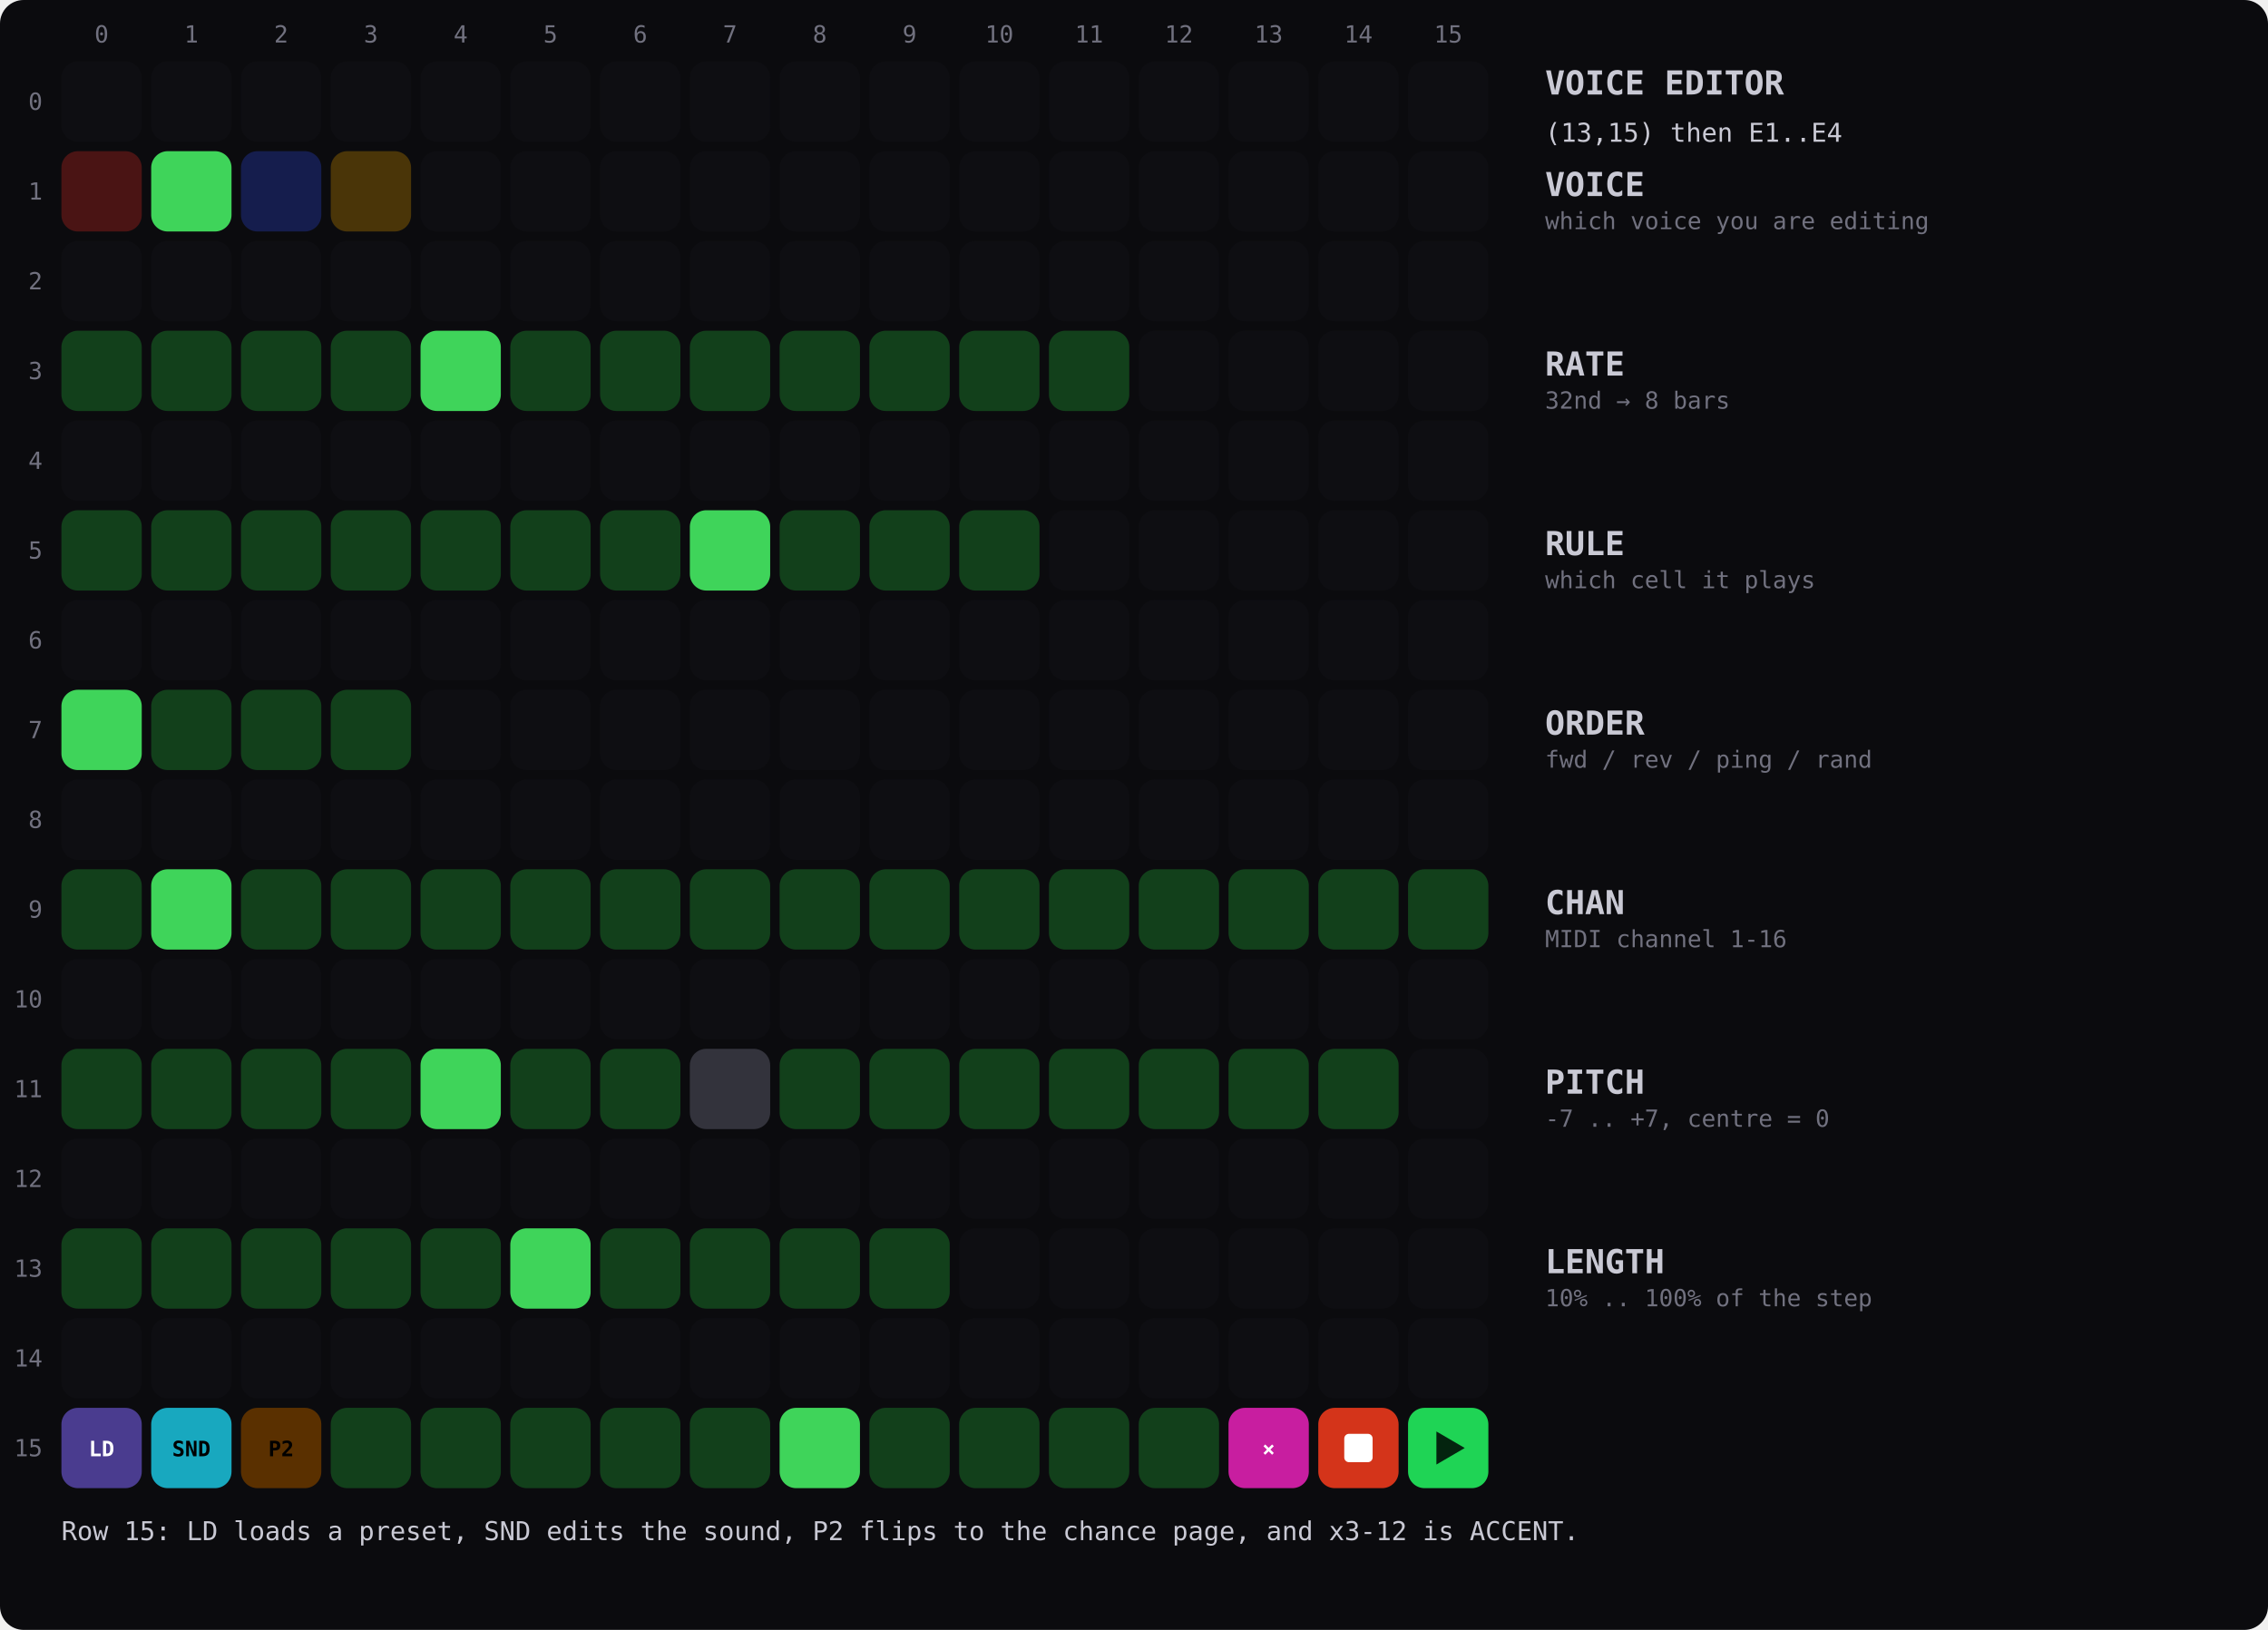
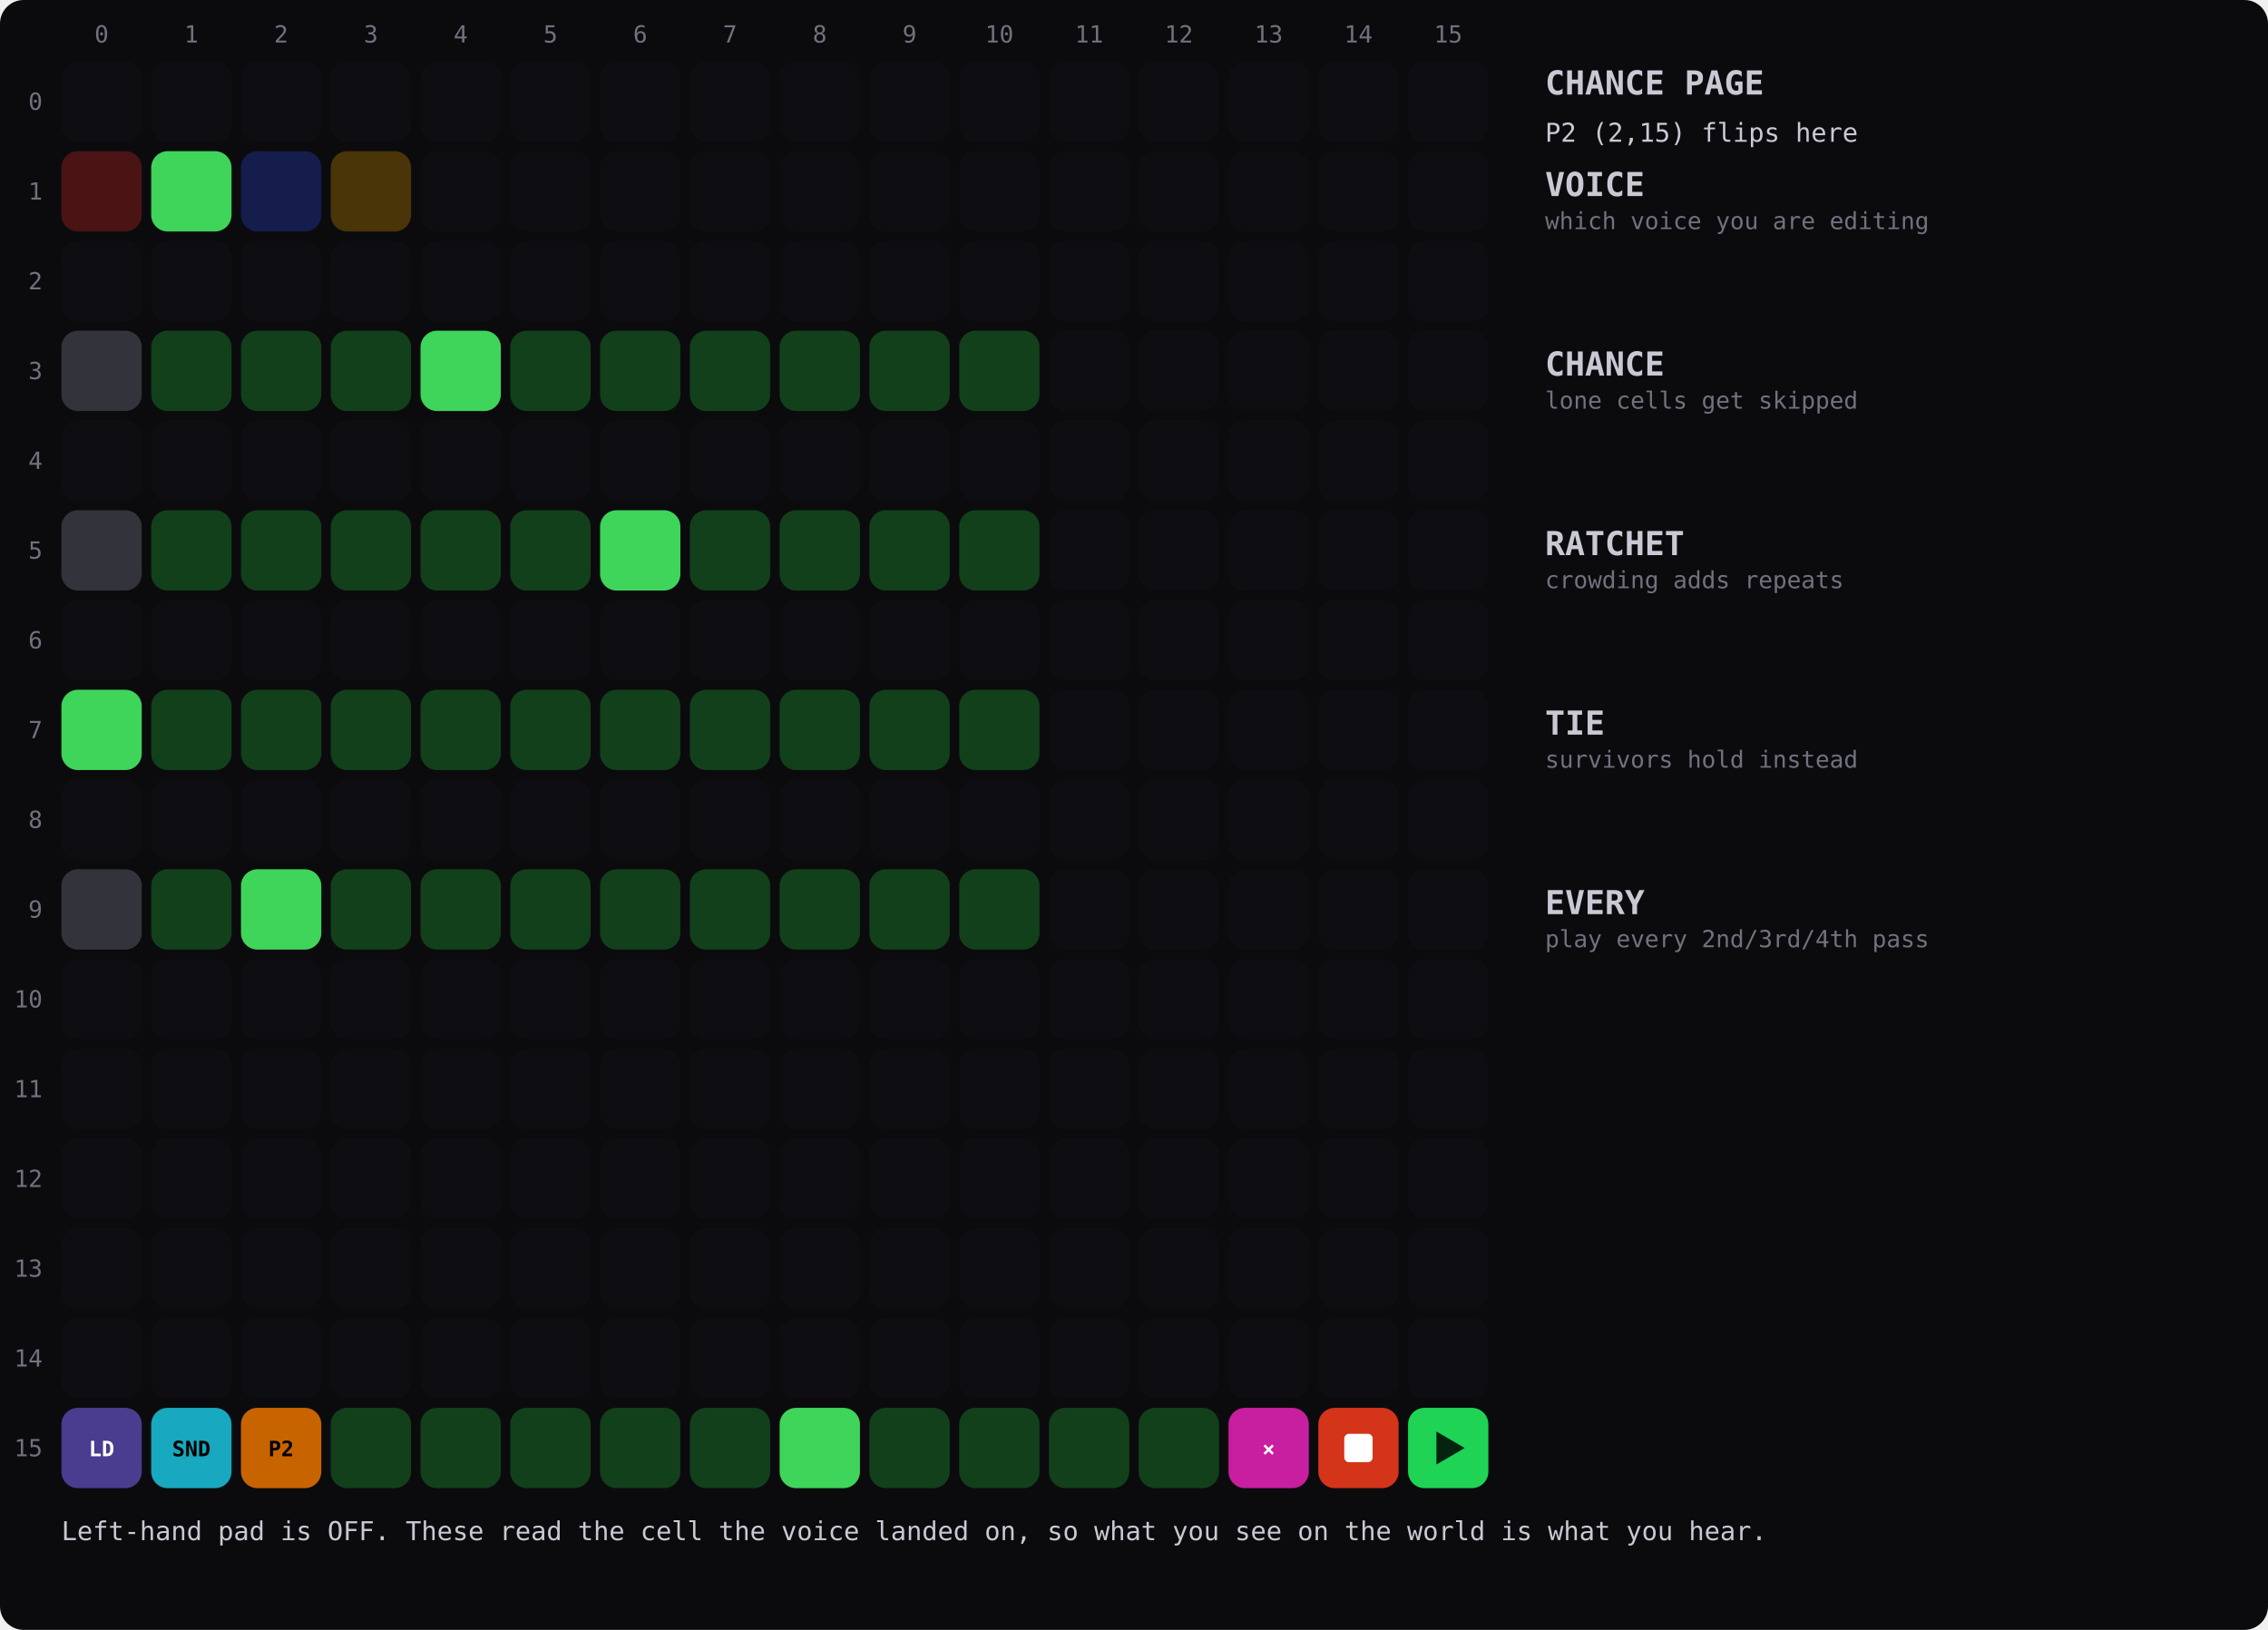
- <svg xmlns="http://www.w3.org/2000/svg" width="960" height="690" viewBox="0 0 960 690" role="img" aria-label="plinky-life voice editor">
+ <svg xmlns="http://www.w3.org/2000/svg" width="960" height="690" viewBox="0 0 960 690" role="img" aria-label="plinky-life voice chance page">
  <rect width="960" height="690" rx="10" fill="#0b0b0e" />
  <style>text{font-family:ui-monospace,SFMono-Regular,Menlo,Consolas,monospace}.t{font-size:11px;fill:#c9c9d4}.h{font-size:14px;font-weight:700;fill:#c9c9d4}.k{font-size:10px;fill:#71717f}.p{font-size:9px;font-weight:700}</style>
  <text class="k" x="43.0" y="18" text-anchor="middle">0</text>
  <text class="k" x="18" y="46.5" text-anchor="end">0</text>
  <text class="k" x="81.0" y="18" text-anchor="middle">1</text>
  <text class="k" x="18" y="84.5" text-anchor="end">1</text>
  <text class="k" x="119.0" y="18" text-anchor="middle">2</text>
  <text class="k" x="18" y="122.5" text-anchor="end">2</text>
  <text class="k" x="157.0" y="18" text-anchor="middle">3</text>
  <text class="k" x="18" y="160.5" text-anchor="end">3</text>
  <text class="k" x="195.0" y="18" text-anchor="middle">4</text>
  <text class="k" x="18" y="198.5" text-anchor="end">4</text>
  <text class="k" x="233.0" y="18" text-anchor="middle">5</text>
  <text class="k" x="18" y="236.5" text-anchor="end">5</text>
  <text class="k" x="271.0" y="18" text-anchor="middle">6</text>
  <text class="k" x="18" y="274.5" text-anchor="end">6</text>
  <text class="k" x="309.0" y="18" text-anchor="middle">7</text>
  <text class="k" x="18" y="312.5" text-anchor="end">7</text>
  <text class="k" x="347.0" y="18" text-anchor="middle">8</text>
  <text class="k" x="18" y="350.5" text-anchor="end">8</text>
  <text class="k" x="385.0" y="18" text-anchor="middle">9</text>
  <text class="k" x="18" y="388.5" text-anchor="end">9</text>
  <text class="k" x="423.0" y="18" text-anchor="middle">10</text>
  <text class="k" x="18" y="426.5" text-anchor="end">10</text>
  <text class="k" x="461.0" y="18" text-anchor="middle">11</text>
  <text class="k" x="18" y="464.5" text-anchor="end">11</text>
  <text class="k" x="499.0" y="18" text-anchor="middle">12</text>
  <text class="k" x="18" y="502.5" text-anchor="end">12</text>
  <text class="k" x="537.0" y="18" text-anchor="middle">13</text>
  <text class="k" x="18" y="540.5" text-anchor="end">13</text>
  <text class="k" x="575.0" y="18" text-anchor="middle">14</text>
  <text class="k" x="18" y="578.5" text-anchor="end">14</text>
  <text class="k" x="613.0" y="18" text-anchor="middle">15</text>
  <text class="k" x="18" y="616.5" text-anchor="end">15</text>
  <rect x="26" y="26" width="34" height="34" rx="7" fill="#0e0e12" />
  <rect x="64" y="26" width="34" height="34" rx="7" fill="#0e0e12" />
  <rect x="102" y="26" width="34" height="34" rx="7" fill="#0e0e12" />
  <rect x="140" y="26" width="34" height="34" rx="7" fill="#0e0e12" />
  <rect x="178" y="26" width="34" height="34" rx="7" fill="#0e0e12" />
  <rect x="216" y="26" width="34" height="34" rx="7" fill="#0e0e12" />
  <rect x="254" y="26" width="34" height="34" rx="7" fill="#0e0e12" />
  <rect x="292" y="26" width="34" height="34" rx="7" fill="#0e0e12" />
  <rect x="330" y="26" width="34" height="34" rx="7" fill="#0e0e12" />
  <rect x="368" y="26" width="34" height="34" rx="7" fill="#0e0e12" />
  <rect x="406" y="26" width="34" height="34" rx="7" fill="#0e0e12" />
  <rect x="444" y="26" width="34" height="34" rx="7" fill="#0e0e12" />
  <rect x="482" y="26" width="34" height="34" rx="7" fill="#0e0e12" />
  <rect x="520" y="26" width="34" height="34" rx="7" fill="#0e0e12" />
  <rect x="558" y="26" width="34" height="34" rx="7" fill="#0e0e12" />
  <rect x="596" y="26" width="34" height="34" rx="7" fill="#0e0e12" />
  <rect x="26" y="64" width="34" height="34" rx="7" fill="#4a1414" />
  <rect x="64" y="64" width="34" height="34" rx="7" fill="#3fd45a" />
  <rect x="102" y="64" width="34" height="34" rx="7" fill="#151d4d" />
  <rect x="140" y="64" width="34" height="34" rx="7" fill="#4a3508" />
  <rect x="178" y="64" width="34" height="34" rx="7" fill="#0e0e12" />
  <rect x="216" y="64" width="34" height="34" rx="7" fill="#0e0e12" />
  <rect x="254" y="64" width="34" height="34" rx="7" fill="#0e0e12" />
  <rect x="292" y="64" width="34" height="34" rx="7" fill="#0e0e12" />
  <rect x="330" y="64" width="34" height="34" rx="7" fill="#0e0e12" />
  <rect x="368" y="64" width="34" height="34" rx="7" fill="#0e0e12" />
  <rect x="406" y="64" width="34" height="34" rx="7" fill="#0e0e12" />
  <rect x="444" y="64" width="34" height="34" rx="7" fill="#0e0e12" />
  <rect x="482" y="64" width="34" height="34" rx="7" fill="#0e0e12" />
  <rect x="520" y="64" width="34" height="34" rx="7" fill="#0e0e12" />
  <rect x="558" y="64" width="34" height="34" rx="7" fill="#0e0e12" />
  <rect x="596" y="64" width="34" height="34" rx="7" fill="#0e0e12" />
  <rect x="26" y="102" width="34" height="34" rx="7" fill="#0e0e12" />
  <rect x="64" y="102" width="34" height="34" rx="7" fill="#0e0e12" />
  <rect x="102" y="102" width="34" height="34" rx="7" fill="#0e0e12" />
  <rect x="140" y="102" width="34" height="34" rx="7" fill="#0e0e12" />
  <rect x="178" y="102" width="34" height="34" rx="7" fill="#0e0e12" />
  <rect x="216" y="102" width="34" height="34" rx="7" fill="#0e0e12" />
  <rect x="254" y="102" width="34" height="34" rx="7" fill="#0e0e12" />
  <rect x="292" y="102" width="34" height="34" rx="7" fill="#0e0e12" />
  <rect x="330" y="102" width="34" height="34" rx="7" fill="#0e0e12" />
  <rect x="368" y="102" width="34" height="34" rx="7" fill="#0e0e12" />
  <rect x="406" y="102" width="34" height="34" rx="7" fill="#0e0e12" />
  <rect x="444" y="102" width="34" height="34" rx="7" fill="#0e0e12" />
  <rect x="482" y="102" width="34" height="34" rx="7" fill="#0e0e12" />
  <rect x="520" y="102" width="34" height="34" rx="7" fill="#0e0e12" />
  <rect x="558" y="102" width="34" height="34" rx="7" fill="#0e0e12" />
  <rect x="596" y="102" width="34" height="34" rx="7" fill="#0e0e12" />
-   <rect x="26" y="140" width="34" height="34" rx="7" fill="#12401b" />
+   <rect x="26" y="140" width="34" height="34" rx="7" fill="#33333c" />
  <rect x="64" y="140" width="34" height="34" rx="7" fill="#12401b" />
  <rect x="102" y="140" width="34" height="34" rx="7" fill="#12401b" />
  <rect x="140" y="140" width="34" height="34" rx="7" fill="#12401b" />
  <rect x="178" y="140" width="34" height="34" rx="7" fill="#3fd45a" />
  <rect x="216" y="140" width="34" height="34" rx="7" fill="#12401b" />
  <rect x="254" y="140" width="34" height="34" rx="7" fill="#12401b" />
  <rect x="292" y="140" width="34" height="34" rx="7" fill="#12401b" />
  <rect x="330" y="140" width="34" height="34" rx="7" fill="#12401b" />
  <rect x="368" y="140" width="34" height="34" rx="7" fill="#12401b" />
  <rect x="406" y="140" width="34" height="34" rx="7" fill="#12401b" />
-   <rect x="444" y="140" width="34" height="34" rx="7" fill="#12401b" />
+   <rect x="444" y="140" width="34" height="34" rx="7" fill="#0e0e12" />
  <rect x="482" y="140" width="34" height="34" rx="7" fill="#0e0e12" />
  <rect x="520" y="140" width="34" height="34" rx="7" fill="#0e0e12" />
  <rect x="558" y="140" width="34" height="34" rx="7" fill="#0e0e12" />
  <rect x="596" y="140" width="34" height="34" rx="7" fill="#0e0e12" />
  <rect x="26" y="178" width="34" height="34" rx="7" fill="#0e0e12" />
  <rect x="64" y="178" width="34" height="34" rx="7" fill="#0e0e12" />
  <rect x="102" y="178" width="34" height="34" rx="7" fill="#0e0e12" />
  <rect x="140" y="178" width="34" height="34" rx="7" fill="#0e0e12" />
  <rect x="178" y="178" width="34" height="34" rx="7" fill="#0e0e12" />
  <rect x="216" y="178" width="34" height="34" rx="7" fill="#0e0e12" />
  <rect x="254" y="178" width="34" height="34" rx="7" fill="#0e0e12" />
  <rect x="292" y="178" width="34" height="34" rx="7" fill="#0e0e12" />
  <rect x="330" y="178" width="34" height="34" rx="7" fill="#0e0e12" />
  <rect x="368" y="178" width="34" height="34" rx="7" fill="#0e0e12" />
  <rect x="406" y="178" width="34" height="34" rx="7" fill="#0e0e12" />
  <rect x="444" y="178" width="34" height="34" rx="7" fill="#0e0e12" />
  <rect x="482" y="178" width="34" height="34" rx="7" fill="#0e0e12" />
  <rect x="520" y="178" width="34" height="34" rx="7" fill="#0e0e12" />
  <rect x="558" y="178" width="34" height="34" rx="7" fill="#0e0e12" />
  <rect x="596" y="178" width="34" height="34" rx="7" fill="#0e0e12" />
-   <rect x="26" y="216" width="34" height="34" rx="7" fill="#12401b" />
+   <rect x="26" y="216" width="34" height="34" rx="7" fill="#33333c" />
  <rect x="64" y="216" width="34" height="34" rx="7" fill="#12401b" />
  <rect x="102" y="216" width="34" height="34" rx="7" fill="#12401b" />
  <rect x="140" y="216" width="34" height="34" rx="7" fill="#12401b" />
  <rect x="178" y="216" width="34" height="34" rx="7" fill="#12401b" />
  <rect x="216" y="216" width="34" height="34" rx="7" fill="#12401b" />
-   <rect x="254" y="216" width="34" height="34" rx="7" fill="#12401b" />
-   <rect x="292" y="216" width="34" height="34" rx="7" fill="#3fd45a" />
+   <rect x="254" y="216" width="34" height="34" rx="7" fill="#3fd45a" />
+   <rect x="292" y="216" width="34" height="34" rx="7" fill="#12401b" />
  <rect x="330" y="216" width="34" height="34" rx="7" fill="#12401b" />
  <rect x="368" y="216" width="34" height="34" rx="7" fill="#12401b" />
  <rect x="406" y="216" width="34" height="34" rx="7" fill="#12401b" />
  <rect x="444" y="216" width="34" height="34" rx="7" fill="#0e0e12" />
  <rect x="482" y="216" width="34" height="34" rx="7" fill="#0e0e12" />
  <rect x="520" y="216" width="34" height="34" rx="7" fill="#0e0e12" />
  <rect x="558" y="216" width="34" height="34" rx="7" fill="#0e0e12" />
  <rect x="596" y="216" width="34" height="34" rx="7" fill="#0e0e12" />
  <rect x="26" y="254" width="34" height="34" rx="7" fill="#0e0e12" />
  <rect x="64" y="254" width="34" height="34" rx="7" fill="#0e0e12" />
  <rect x="102" y="254" width="34" height="34" rx="7" fill="#0e0e12" />
  <rect x="140" y="254" width="34" height="34" rx="7" fill="#0e0e12" />
  <rect x="178" y="254" width="34" height="34" rx="7" fill="#0e0e12" />
  <rect x="216" y="254" width="34" height="34" rx="7" fill="#0e0e12" />
  <rect x="254" y="254" width="34" height="34" rx="7" fill="#0e0e12" />
  <rect x="292" y="254" width="34" height="34" rx="7" fill="#0e0e12" />
  <rect x="330" y="254" width="34" height="34" rx="7" fill="#0e0e12" />
  <rect x="368" y="254" width="34" height="34" rx="7" fill="#0e0e12" />
  <rect x="406" y="254" width="34" height="34" rx="7" fill="#0e0e12" />
  <rect x="444" y="254" width="34" height="34" rx="7" fill="#0e0e12" />
  <rect x="482" y="254" width="34" height="34" rx="7" fill="#0e0e12" />
  <rect x="520" y="254" width="34" height="34" rx="7" fill="#0e0e12" />
  <rect x="558" y="254" width="34" height="34" rx="7" fill="#0e0e12" />
  <rect x="596" y="254" width="34" height="34" rx="7" fill="#0e0e12" />
  <rect x="26" y="292" width="34" height="34" rx="7" fill="#3fd45a" />
  <rect x="64" y="292" width="34" height="34" rx="7" fill="#12401b" />
  <rect x="102" y="292" width="34" height="34" rx="7" fill="#12401b" />
  <rect x="140" y="292" width="34" height="34" rx="7" fill="#12401b" />
-   <rect x="178" y="292" width="34" height="34" rx="7" fill="#0e0e12" />
-   <rect x="216" y="292" width="34" height="34" rx="7" fill="#0e0e12" />
-   <rect x="254" y="292" width="34" height="34" rx="7" fill="#0e0e12" />
-   <rect x="292" y="292" width="34" height="34" rx="7" fill="#0e0e12" />
-   <rect x="330" y="292" width="34" height="34" rx="7" fill="#0e0e12" />
-   <rect x="368" y="292" width="34" height="34" rx="7" fill="#0e0e12" />
-   <rect x="406" y="292" width="34" height="34" rx="7" fill="#0e0e12" />
+   <rect x="178" y="292" width="34" height="34" rx="7" fill="#12401b" />
+   <rect x="216" y="292" width="34" height="34" rx="7" fill="#12401b" />
+   <rect x="254" y="292" width="34" height="34" rx="7" fill="#12401b" />
+   <rect x="292" y="292" width="34" height="34" rx="7" fill="#12401b" />
+   <rect x="330" y="292" width="34" height="34" rx="7" fill="#12401b" />
+   <rect x="368" y="292" width="34" height="34" rx="7" fill="#12401b" />
+   <rect x="406" y="292" width="34" height="34" rx="7" fill="#12401b" />
  <rect x="444" y="292" width="34" height="34" rx="7" fill="#0e0e12" />
  <rect x="482" y="292" width="34" height="34" rx="7" fill="#0e0e12" />
  <rect x="520" y="292" width="34" height="34" rx="7" fill="#0e0e12" />
  <rect x="558" y="292" width="34" height="34" rx="7" fill="#0e0e12" />
  <rect x="596" y="292" width="34" height="34" rx="7" fill="#0e0e12" />
  <rect x="26" y="330" width="34" height="34" rx="7" fill="#0e0e12" />
  <rect x="64" y="330" width="34" height="34" rx="7" fill="#0e0e12" />
  <rect x="102" y="330" width="34" height="34" rx="7" fill="#0e0e12" />
  <rect x="140" y="330" width="34" height="34" rx="7" fill="#0e0e12" />
  <rect x="178" y="330" width="34" height="34" rx="7" fill="#0e0e12" />
  <rect x="216" y="330" width="34" height="34" rx="7" fill="#0e0e12" />
  <rect x="254" y="330" width="34" height="34" rx="7" fill="#0e0e12" />
  <rect x="292" y="330" width="34" height="34" rx="7" fill="#0e0e12" />
  <rect x="330" y="330" width="34" height="34" rx="7" fill="#0e0e12" />
  <rect x="368" y="330" width="34" height="34" rx="7" fill="#0e0e12" />
  <rect x="406" y="330" width="34" height="34" rx="7" fill="#0e0e12" />
  <rect x="444" y="330" width="34" height="34" rx="7" fill="#0e0e12" />
  <rect x="482" y="330" width="34" height="34" rx="7" fill="#0e0e12" />
  <rect x="520" y="330" width="34" height="34" rx="7" fill="#0e0e12" />
  <rect x="558" y="330" width="34" height="34" rx="7" fill="#0e0e12" />
  <rect x="596" y="330" width="34" height="34" rx="7" fill="#0e0e12" />
-   <rect x="26" y="368" width="34" height="34" rx="7" fill="#12401b" />
-   <rect x="64" y="368" width="34" height="34" rx="7" fill="#3fd45a" />
-   <rect x="102" y="368" width="34" height="34" rx="7" fill="#12401b" />
+   <rect x="26" y="368" width="34" height="34" rx="7" fill="#33333c" />
+   <rect x="64" y="368" width="34" height="34" rx="7" fill="#12401b" />
+   <rect x="102" y="368" width="34" height="34" rx="7" fill="#3fd45a" />
  <rect x="140" y="368" width="34" height="34" rx="7" fill="#12401b" />
  <rect x="178" y="368" width="34" height="34" rx="7" fill="#12401b" />
  <rect x="216" y="368" width="34" height="34" rx="7" fill="#12401b" />
  <rect x="254" y="368" width="34" height="34" rx="7" fill="#12401b" />
  <rect x="292" y="368" width="34" height="34" rx="7" fill="#12401b" />
  <rect x="330" y="368" width="34" height="34" rx="7" fill="#12401b" />
  <rect x="368" y="368" width="34" height="34" rx="7" fill="#12401b" />
  <rect x="406" y="368" width="34" height="34" rx="7" fill="#12401b" />
-   <rect x="444" y="368" width="34" height="34" rx="7" fill="#12401b" />
-   <rect x="482" y="368" width="34" height="34" rx="7" fill="#12401b" />
-   <rect x="520" y="368" width="34" height="34" rx="7" fill="#12401b" />
-   <rect x="558" y="368" width="34" height="34" rx="7" fill="#12401b" />
-   <rect x="596" y="368" width="34" height="34" rx="7" fill="#12401b" />
+   <rect x="444" y="368" width="34" height="34" rx="7" fill="#0e0e12" />
+   <rect x="482" y="368" width="34" height="34" rx="7" fill="#0e0e12" />
+   <rect x="520" y="368" width="34" height="34" rx="7" fill="#0e0e12" />
+   <rect x="558" y="368" width="34" height="34" rx="7" fill="#0e0e12" />
+   <rect x="596" y="368" width="34" height="34" rx="7" fill="#0e0e12" />
  <rect x="26" y="406" width="34" height="34" rx="7" fill="#0e0e12" />
  <rect x="64" y="406" width="34" height="34" rx="7" fill="#0e0e12" />
  <rect x="102" y="406" width="34" height="34" rx="7" fill="#0e0e12" />
  <rect x="140" y="406" width="34" height="34" rx="7" fill="#0e0e12" />
  <rect x="178" y="406" width="34" height="34" rx="7" fill="#0e0e12" />
  <rect x="216" y="406" width="34" height="34" rx="7" fill="#0e0e12" />
  <rect x="254" y="406" width="34" height="34" rx="7" fill="#0e0e12" />
  <rect x="292" y="406" width="34" height="34" rx="7" fill="#0e0e12" />
  <rect x="330" y="406" width="34" height="34" rx="7" fill="#0e0e12" />
  <rect x="368" y="406" width="34" height="34" rx="7" fill="#0e0e12" />
  <rect x="406" y="406" width="34" height="34" rx="7" fill="#0e0e12" />
  <rect x="444" y="406" width="34" height="34" rx="7" fill="#0e0e12" />
  <rect x="482" y="406" width="34" height="34" rx="7" fill="#0e0e12" />
  <rect x="520" y="406" width="34" height="34" rx="7" fill="#0e0e12" />
  <rect x="558" y="406" width="34" height="34" rx="7" fill="#0e0e12" />
  <rect x="596" y="406" width="34" height="34" rx="7" fill="#0e0e12" />
-   <rect x="26" y="444" width="34" height="34" rx="7" fill="#12401b" />
-   <rect x="64" y="444" width="34" height="34" rx="7" fill="#12401b" />
-   <rect x="102" y="444" width="34" height="34" rx="7" fill="#12401b" />
-   <rect x="140" y="444" width="34" height="34" rx="7" fill="#12401b" />
-   <rect x="178" y="444" width="34" height="34" rx="7" fill="#3fd45a" />
-   <rect x="216" y="444" width="34" height="34" rx="7" fill="#12401b" />
-   <rect x="254" y="444" width="34" height="34" rx="7" fill="#12401b" />
-   <rect x="292" y="444" width="34" height="34" rx="7" fill="#33333c" />
-   <rect x="330" y="444" width="34" height="34" rx="7" fill="#12401b" />
-   <rect x="368" y="444" width="34" height="34" rx="7" fill="#12401b" />
-   <rect x="406" y="444" width="34" height="34" rx="7" fill="#12401b" />
-   <rect x="444" y="444" width="34" height="34" rx="7" fill="#12401b" />
-   <rect x="482" y="444" width="34" height="34" rx="7" fill="#12401b" />
-   <rect x="520" y="444" width="34" height="34" rx="7" fill="#12401b" />
-   <rect x="558" y="444" width="34" height="34" rx="7" fill="#12401b" />
+   <rect x="26" y="444" width="34" height="34" rx="7" fill="#0e0e12" />
+   <rect x="64" y="444" width="34" height="34" rx="7" fill="#0e0e12" />
+   <rect x="102" y="444" width="34" height="34" rx="7" fill="#0e0e12" />
+   <rect x="140" y="444" width="34" height="34" rx="7" fill="#0e0e12" />
+   <rect x="178" y="444" width="34" height="34" rx="7" fill="#0e0e12" />
+   <rect x="216" y="444" width="34" height="34" rx="7" fill="#0e0e12" />
+   <rect x="254" y="444" width="34" height="34" rx="7" fill="#0e0e12" />
+   <rect x="292" y="444" width="34" height="34" rx="7" fill="#0e0e12" />
+   <rect x="330" y="444" width="34" height="34" rx="7" fill="#0e0e12" />
+   <rect x="368" y="444" width="34" height="34" rx="7" fill="#0e0e12" />
+   <rect x="406" y="444" width="34" height="34" rx="7" fill="#0e0e12" />
+   <rect x="444" y="444" width="34" height="34" rx="7" fill="#0e0e12" />
+   <rect x="482" y="444" width="34" height="34" rx="7" fill="#0e0e12" />
+   <rect x="520" y="444" width="34" height="34" rx="7" fill="#0e0e12" />
+   <rect x="558" y="444" width="34" height="34" rx="7" fill="#0e0e12" />
  <rect x="596" y="444" width="34" height="34" rx="7" fill="#0e0e12" />
  <rect x="26" y="482" width="34" height="34" rx="7" fill="#0e0e12" />
  <rect x="64" y="482" width="34" height="34" rx="7" fill="#0e0e12" />
  <rect x="102" y="482" width="34" height="34" rx="7" fill="#0e0e12" />
  <rect x="140" y="482" width="34" height="34" rx="7" fill="#0e0e12" />
  <rect x="178" y="482" width="34" height="34" rx="7" fill="#0e0e12" />
  <rect x="216" y="482" width="34" height="34" rx="7" fill="#0e0e12" />
  <rect x="254" y="482" width="34" height="34" rx="7" fill="#0e0e12" />
  <rect x="292" y="482" width="34" height="34" rx="7" fill="#0e0e12" />
  <rect x="330" y="482" width="34" height="34" rx="7" fill="#0e0e12" />
  <rect x="368" y="482" width="34" height="34" rx="7" fill="#0e0e12" />
  <rect x="406" y="482" width="34" height="34" rx="7" fill="#0e0e12" />
  <rect x="444" y="482" width="34" height="34" rx="7" fill="#0e0e12" />
  <rect x="482" y="482" width="34" height="34" rx="7" fill="#0e0e12" />
  <rect x="520" y="482" width="34" height="34" rx="7" fill="#0e0e12" />
  <rect x="558" y="482" width="34" height="34" rx="7" fill="#0e0e12" />
  <rect x="596" y="482" width="34" height="34" rx="7" fill="#0e0e12" />
-   <rect x="26" y="520" width="34" height="34" rx="7" fill="#12401b" />
-   <rect x="64" y="520" width="34" height="34" rx="7" fill="#12401b" />
-   <rect x="102" y="520" width="34" height="34" rx="7" fill="#12401b" />
-   <rect x="140" y="520" width="34" height="34" rx="7" fill="#12401b" />
-   <rect x="178" y="520" width="34" height="34" rx="7" fill="#12401b" />
-   <rect x="216" y="520" width="34" height="34" rx="7" fill="#3fd45a" />
-   <rect x="254" y="520" width="34" height="34" rx="7" fill="#12401b" />
-   <rect x="292" y="520" width="34" height="34" rx="7" fill="#12401b" />
-   <rect x="330" y="520" width="34" height="34" rx="7" fill="#12401b" />
-   <rect x="368" y="520" width="34" height="34" rx="7" fill="#12401b" />
+   <rect x="26" y="520" width="34" height="34" rx="7" fill="#0e0e12" />
+   <rect x="64" y="520" width="34" height="34" rx="7" fill="#0e0e12" />
+   <rect x="102" y="520" width="34" height="34" rx="7" fill="#0e0e12" />
+   <rect x="140" y="520" width="34" height="34" rx="7" fill="#0e0e12" />
+   <rect x="178" y="520" width="34" height="34" rx="7" fill="#0e0e12" />
+   <rect x="216" y="520" width="34" height="34" rx="7" fill="#0e0e12" />
+   <rect x="254" y="520" width="34" height="34" rx="7" fill="#0e0e12" />
+   <rect x="292" y="520" width="34" height="34" rx="7" fill="#0e0e12" />
+   <rect x="330" y="520" width="34" height="34" rx="7" fill="#0e0e12" />
+   <rect x="368" y="520" width="34" height="34" rx="7" fill="#0e0e12" />
  <rect x="406" y="520" width="34" height="34" rx="7" fill="#0e0e12" />
  <rect x="444" y="520" width="34" height="34" rx="7" fill="#0e0e12" />
  <rect x="482" y="520" width="34" height="34" rx="7" fill="#0e0e12" />
  <rect x="520" y="520" width="34" height="34" rx="7" fill="#0e0e12" />
  <rect x="558" y="520" width="34" height="34" rx="7" fill="#0e0e12" />
  <rect x="596" y="520" width="34" height="34" rx="7" fill="#0e0e12" />
  <rect x="26" y="558" width="34" height="34" rx="7" fill="#0e0e12" />
  <rect x="64" y="558" width="34" height="34" rx="7" fill="#0e0e12" />
  <rect x="102" y="558" width="34" height="34" rx="7" fill="#0e0e12" />
  <rect x="140" y="558" width="34" height="34" rx="7" fill="#0e0e12" />
  <rect x="178" y="558" width="34" height="34" rx="7" fill="#0e0e12" />
  <rect x="216" y="558" width="34" height="34" rx="7" fill="#0e0e12" />
  <rect x="254" y="558" width="34" height="34" rx="7" fill="#0e0e12" />
  <rect x="292" y="558" width="34" height="34" rx="7" fill="#0e0e12" />
  <rect x="330" y="558" width="34" height="34" rx="7" fill="#0e0e12" />
  <rect x="368" y="558" width="34" height="34" rx="7" fill="#0e0e12" />
  <rect x="406" y="558" width="34" height="34" rx="7" fill="#0e0e12" />
  <rect x="444" y="558" width="34" height="34" rx="7" fill="#0e0e12" />
  <rect x="482" y="558" width="34" height="34" rx="7" fill="#0e0e12" />
  <rect x="520" y="558" width="34" height="34" rx="7" fill="#0e0e12" />
  <rect x="558" y="558" width="34" height="34" rx="7" fill="#0e0e12" />
  <rect x="596" y="558" width="34" height="34" rx="7" fill="#0e0e12" />
  <rect x="26" y="596" width="34" height="34" rx="7" fill="#0e0e12" />
  <rect x="64" y="596" width="34" height="34" rx="7" fill="#0e0e12" />
  <rect x="102" y="596" width="34" height="34" rx="7" fill="#0e0e12" />
  <rect x="140" y="596" width="34" height="34" rx="7" fill="#0e0e12" />
  <rect x="178" y="596" width="34" height="34" rx="7" fill="#0e0e12" />
  <rect x="216" y="596" width="34" height="34" rx="7" fill="#0e0e12" />
  <rect x="254" y="596" width="34" height="34" rx="7" fill="#0e0e12" />
  <rect x="292" y="596" width="34" height="34" rx="7" fill="#0e0e12" />
  <rect x="330" y="596" width="34" height="34" rx="7" fill="#0e0e12" />
  <rect x="368" y="596" width="34" height="34" rx="7" fill="#0e0e12" />
  <rect x="406" y="596" width="34" height="34" rx="7" fill="#0e0e12" />
  <rect x="444" y="596" width="34" height="34" rx="7" fill="#0e0e12" />
  <rect x="482" y="596" width="34" height="34" rx="7" fill="#0e0e12" />
  <rect x="140" y="596" width="34" height="34" rx="7" fill="#12401b" />
  <rect x="178" y="596" width="34" height="34" rx="7" fill="#12401b" />
  <rect x="216" y="596" width="34" height="34" rx="7" fill="#12401b" />
  <rect x="254" y="596" width="34" height="34" rx="7" fill="#12401b" />
  <rect x="292" y="596" width="34" height="34" rx="7" fill="#12401b" />
  <rect x="330" y="596" width="34" height="34" rx="7" fill="#3fd45a" />
  <rect x="368" y="596" width="34" height="34" rx="7" fill="#12401b" />
  <rect x="406" y="596" width="34" height="34" rx="7" fill="#12401b" />
  <rect x="444" y="596" width="34" height="34" rx="7" fill="#12401b" />
  <rect x="482" y="596" width="34" height="34" rx="7" fill="#12401b" />
  <rect x="26" y="596" width="34" height="34" rx="7" fill="#4a3c8f" />
  <text class="p" x="43.0" y="616.5" text-anchor="middle" fill="#fff">LD</text>
  <rect x="64" y="596" width="34" height="34" rx="7" fill="#18a8bf" />
  <text class="p" x="81.0" y="616.5" text-anchor="middle" fill="#000">SND</text>
-   <rect x="102" y="596" width="34" height="34" rx="7" fill="#5a3000" />
+   <rect x="102" y="596" width="34" height="34" rx="7" fill="#c86400" />
  <text class="p" x="119.0" y="616.5" text-anchor="middle" fill="#000">P2</text>
  <rect x="520" y="596" width="34" height="34" rx="7" fill="#c81ea0" />
  <text class="p" x="537.0" y="616.5" text-anchor="middle" fill="#fff">×</text>
  <rect x="558" y="596" width="34" height="34" rx="7" fill="#d4341a" />
  <rect x="596" y="596" width="34" height="34" rx="7" fill="#1fd455" />
  <rect x="569" y="607" width="12" height="12" rx="2" fill="#fff" />
  <path d="M608 606 L620 613 L608 620 Z" fill="#04240f" />
-   <text class="h" x="654" y="40">VOICE EDITOR</text>
-   <text class="t" x="654" y="60">(13,15) then E1..E4</text>
+   <text class="h" x="654" y="40">CHANCE PAGE</text>
+   <text class="t" x="654" y="60">P2 (2,15) flips here</text>
  <text class="h" x="654" y="83.0">VOICE</text>
  <text class="k" x="654" y="97.0">which voice you are editing</text>
-   <text class="h" x="654" y="159.0">RATE</text>
-   <text class="k" x="654" y="173.0">32nd → 8 bars</text>
-   <text class="h" x="654" y="235.0">RULE</text>
-   <text class="k" x="654" y="249.0">which cell it plays</text>
-   <text class="h" x="654" y="311.0">ORDER</text>
-   <text class="k" x="654" y="325.0">fwd / rev / ping / rand</text>
-   <text class="h" x="654" y="387.0">CHAN</text>
-   <text class="k" x="654" y="401.0">MIDI channel 1-16</text>
-   <text class="h" x="654" y="463.0">PITCH</text>
-   <text class="k" x="654" y="477.0">-7 .. +7, centre = 0</text>
-   <text class="h" x="654" y="539.0">LENGTH</text>
-   <text class="k" x="654" y="553.0">10% .. 100% of the step</text>
-   <text class="t" x="26" y="652">Row 15: LD loads a preset, SND edits the sound, P2 flips to the chance page, and x3-12 is ACCENT.</text>
+   <text class="h" x="654" y="159.0">CHANCE</text>
+   <text class="k" x="654" y="173.0">lone cells get skipped</text>
+   <text class="h" x="654" y="235.0">RATCHET</text>
+   <text class="k" x="654" y="249.0">crowding adds repeats</text>
+   <text class="h" x="654" y="311.0">TIE</text>
+   <text class="k" x="654" y="325.0">survivors hold instead</text>
+   <text class="h" x="654" y="387.0">EVERY</text>
+   <text class="k" x="654" y="401.0">play every 2nd/3rd/4th pass</text>
+   <text class="t" x="26" y="652">Left-hand pad is OFF. These read the cell the voice landed on, so what you see on the world is what you hear.</text>
</svg>
